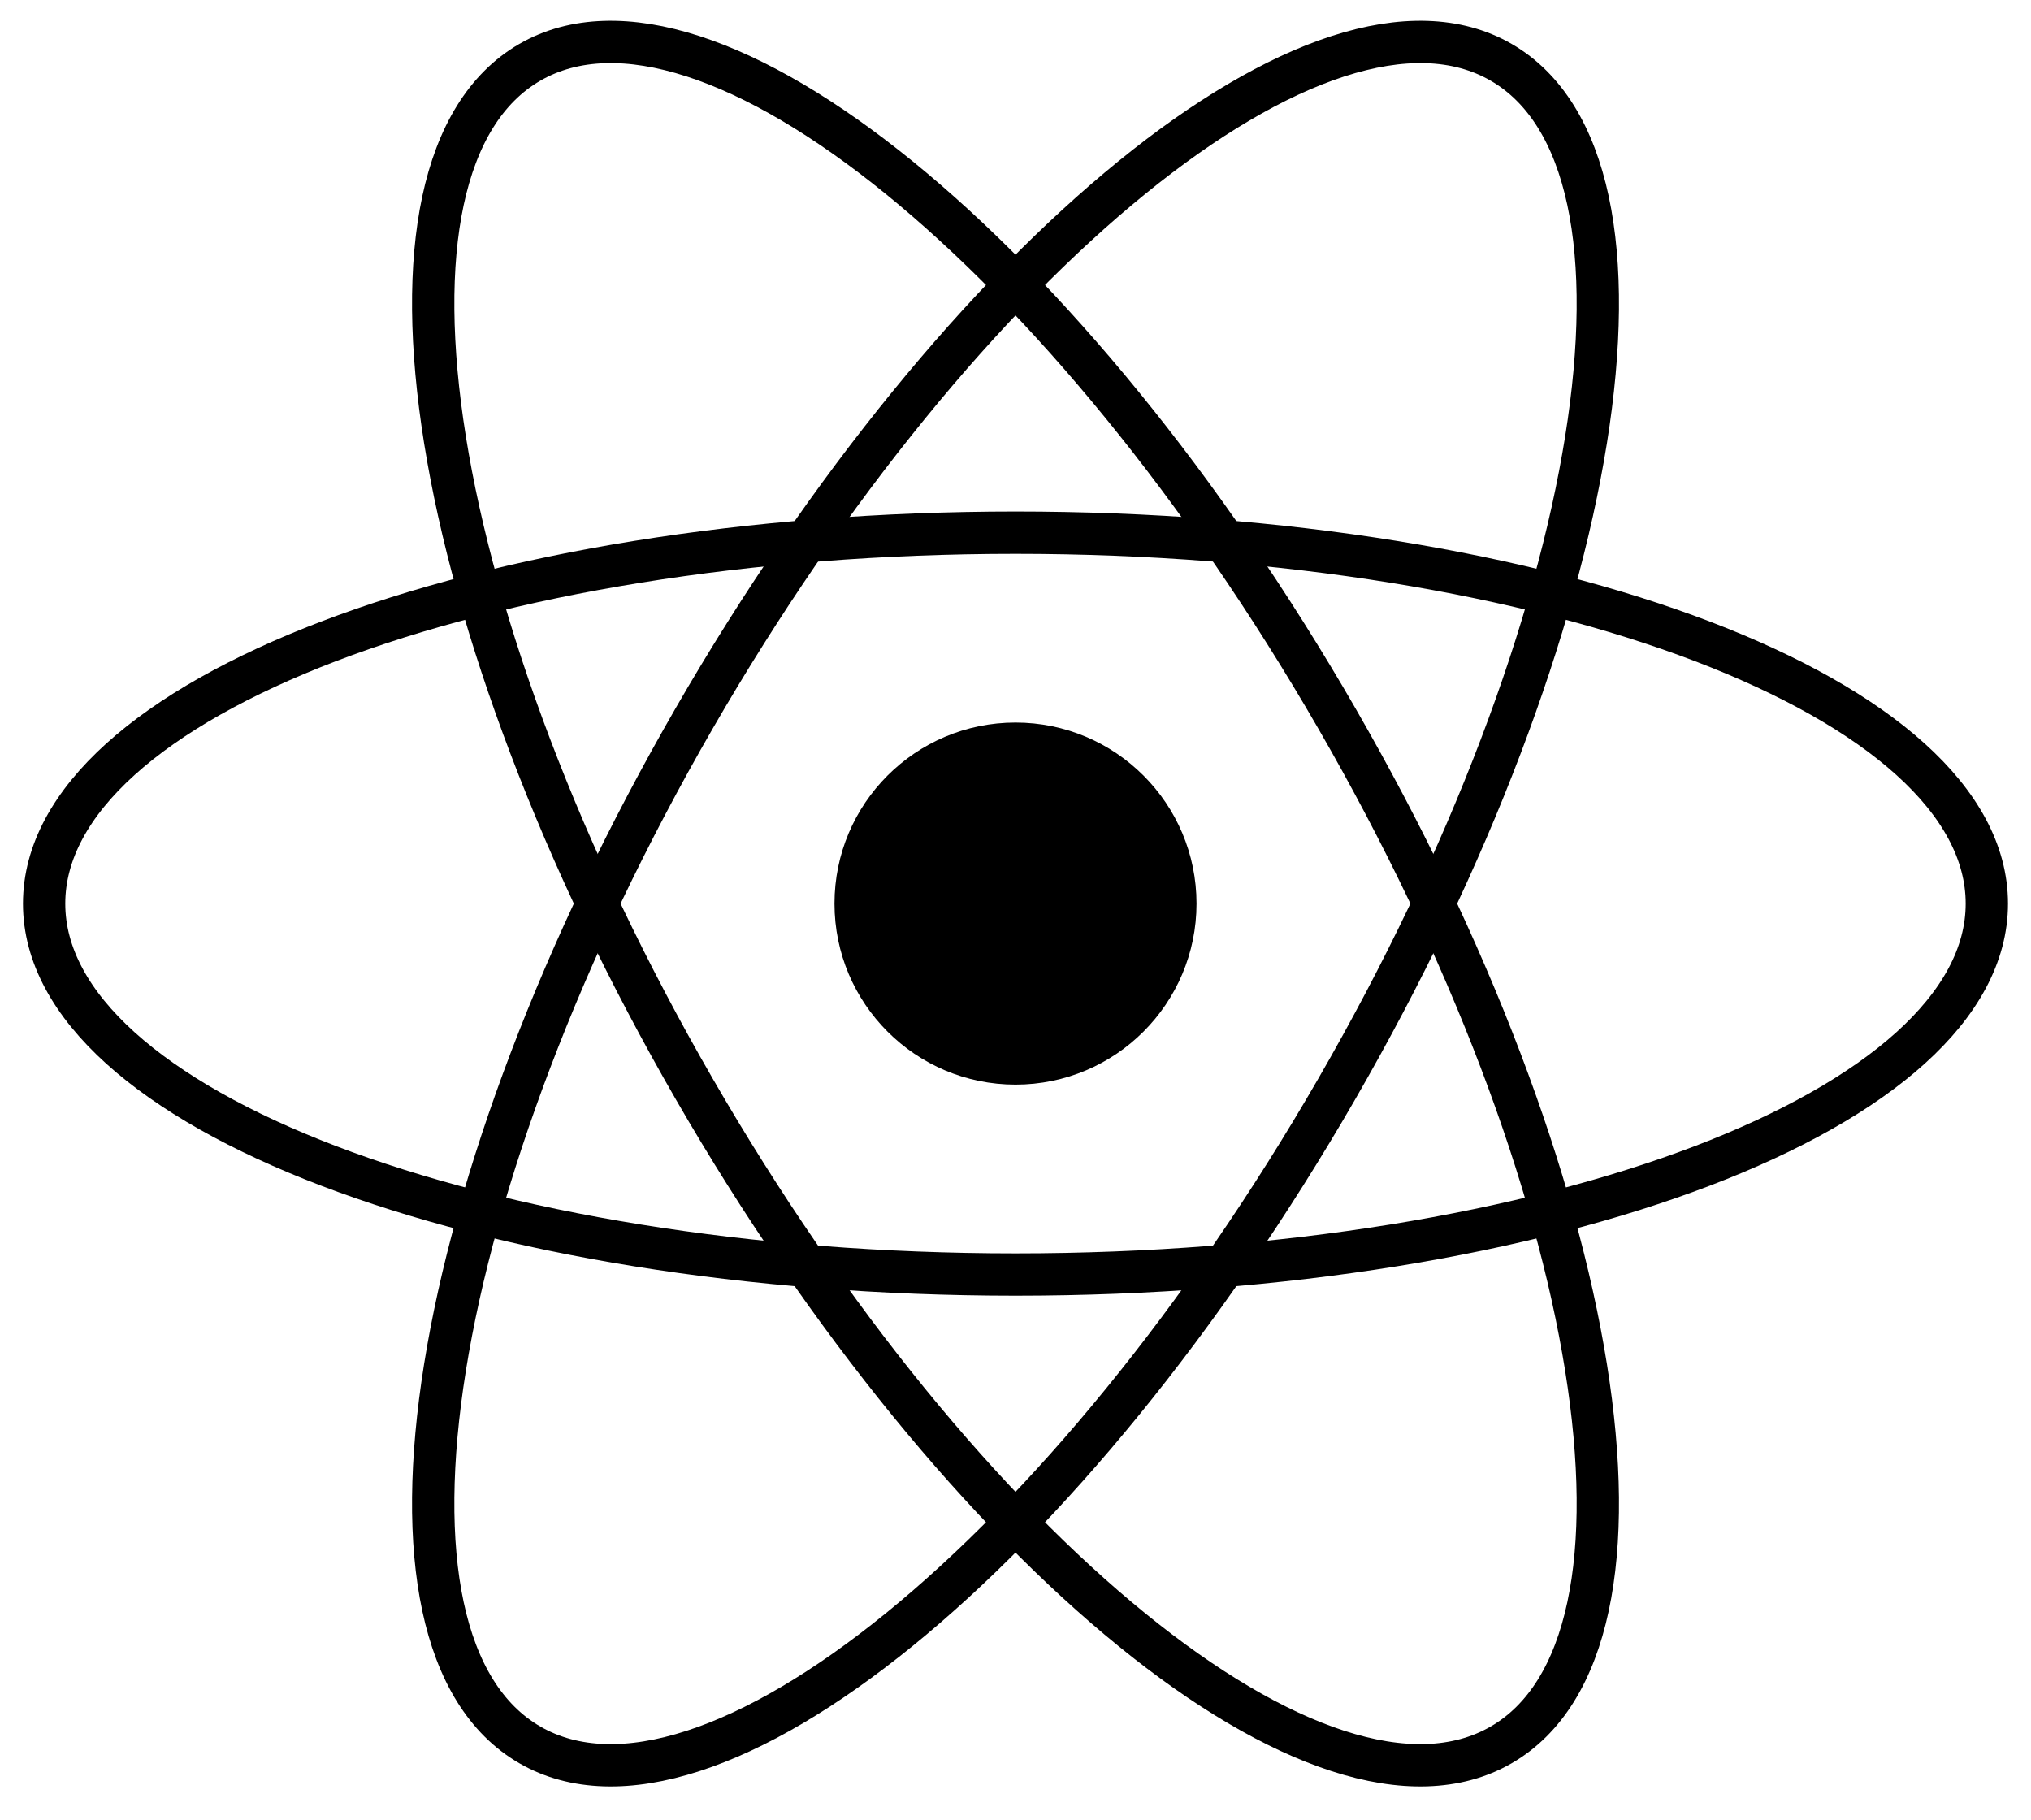
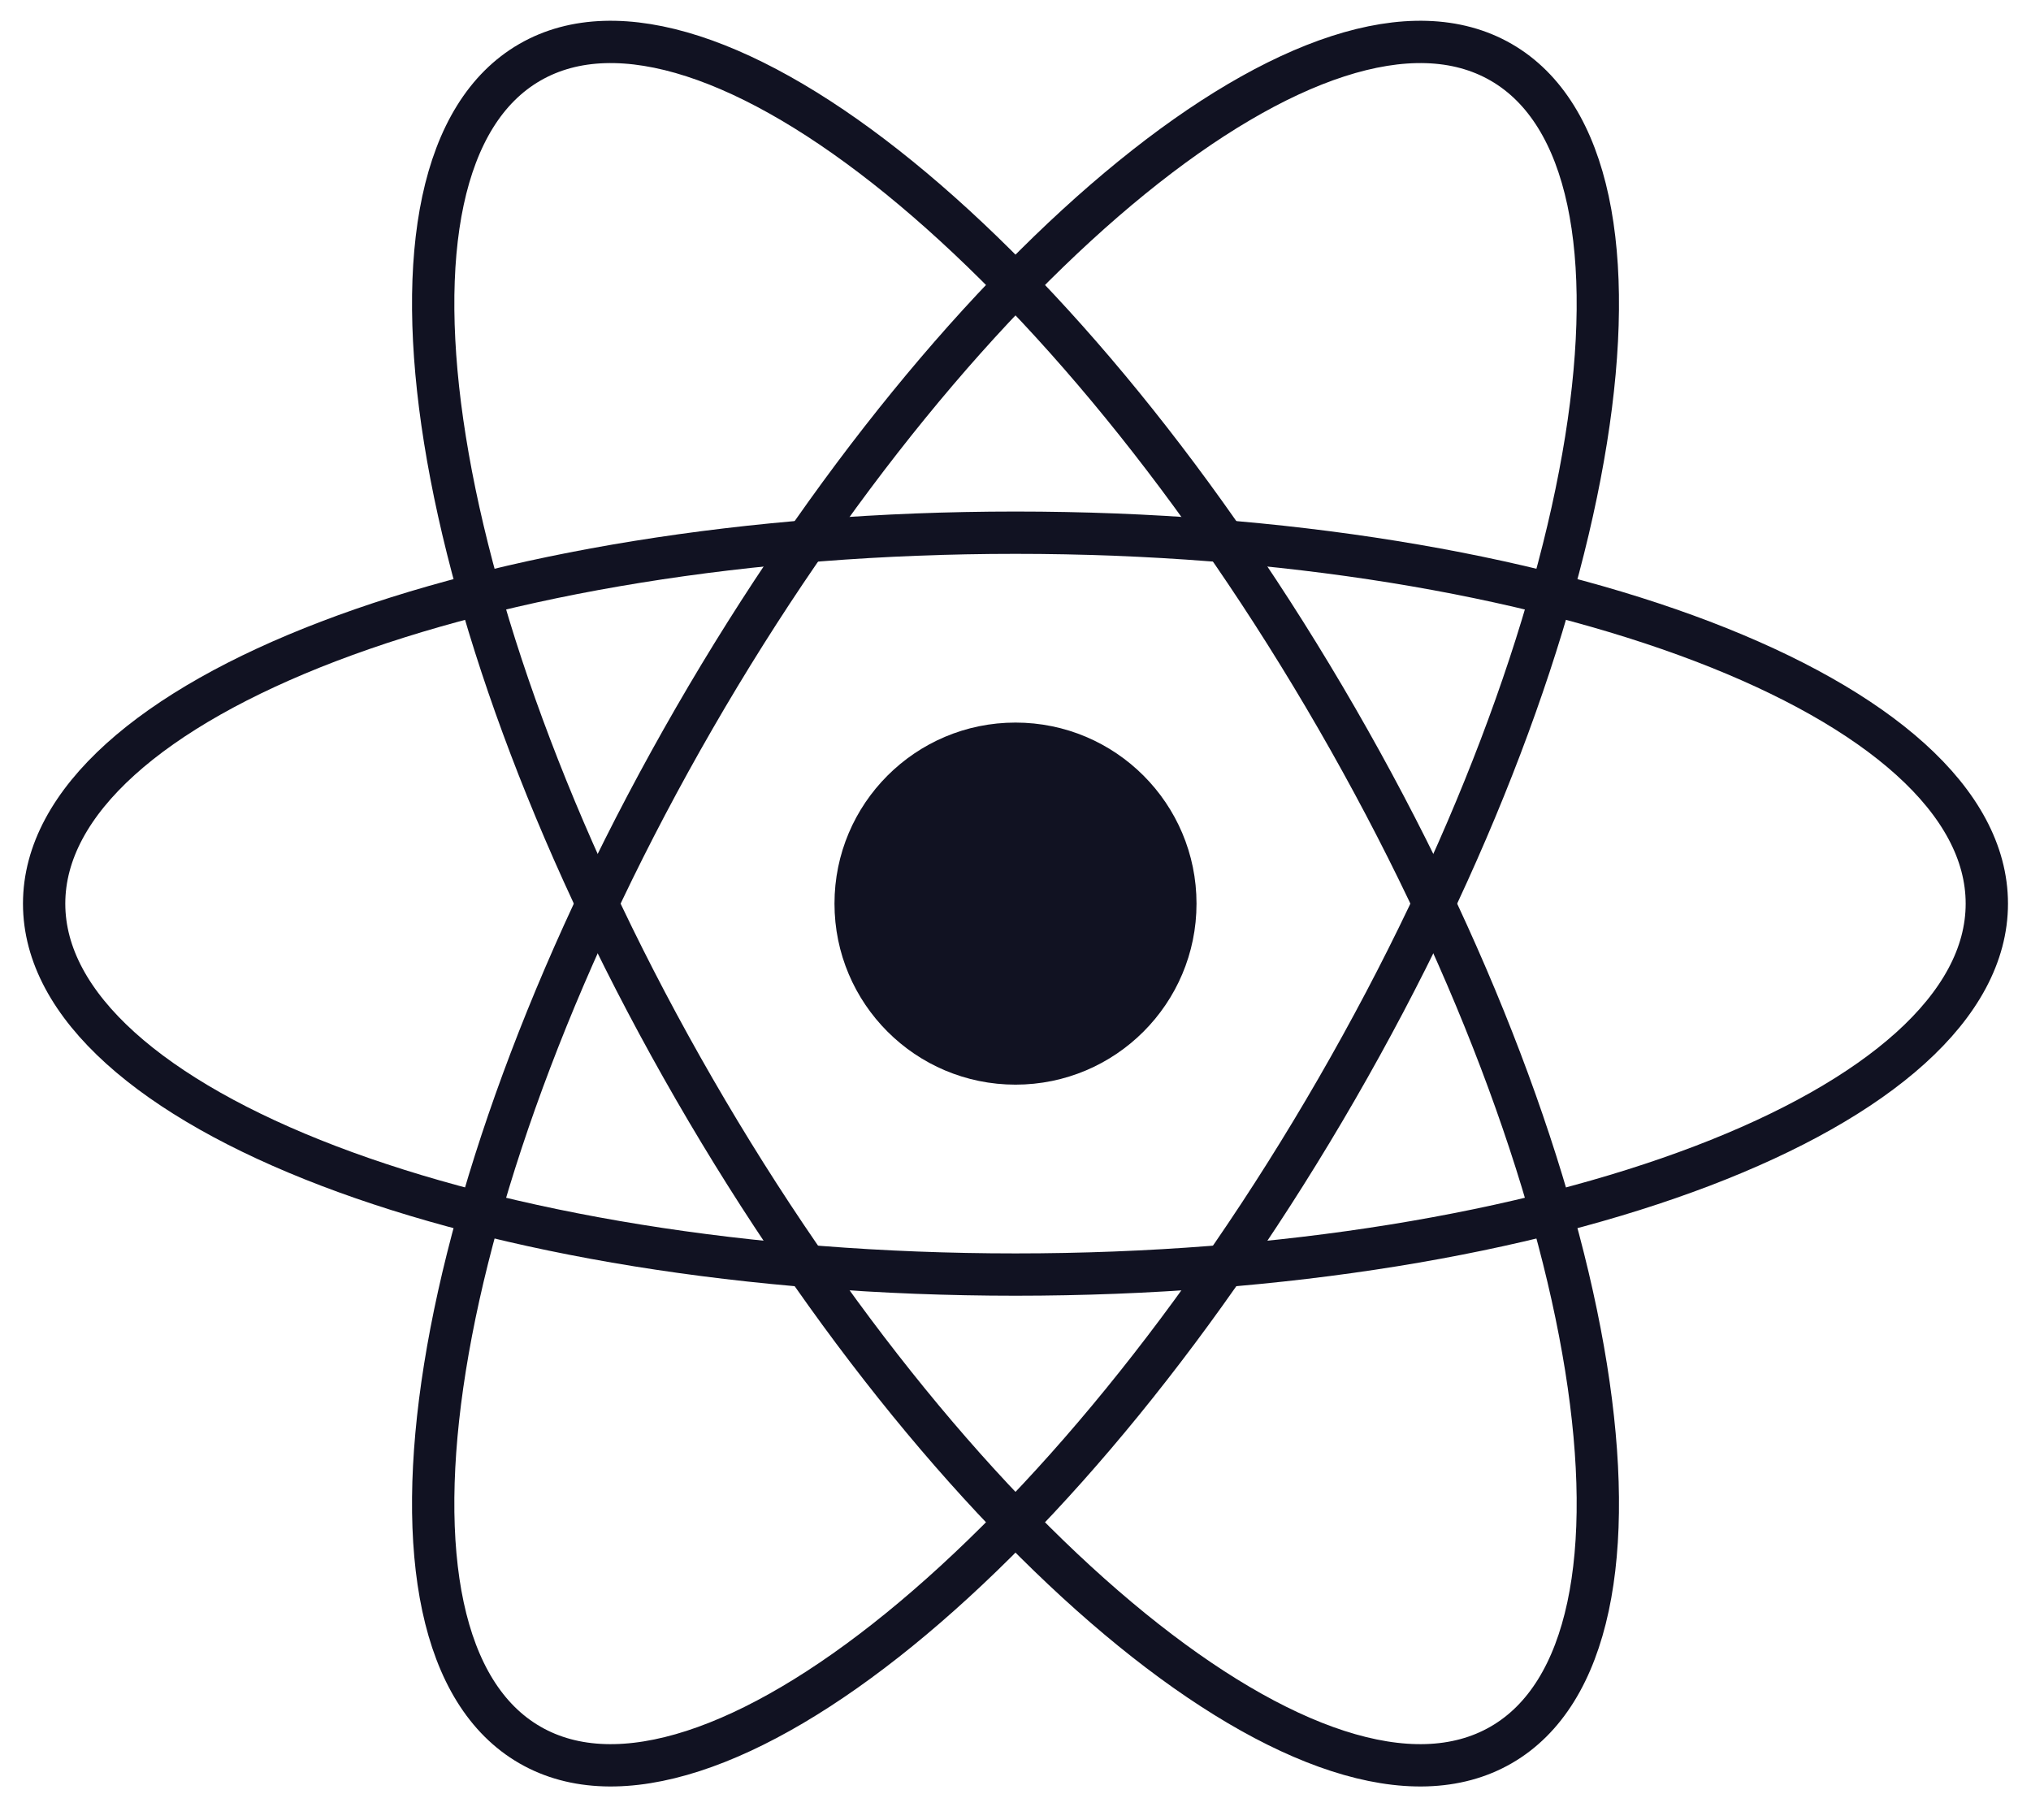
<svg xmlns="http://www.w3.org/2000/svg" width="48" height="43" viewBox="0 0 48 43" fill="none">
  <g>
-     <path d="M24 25.631C26.363 25.631 28.278 23.716 28.278 21.353C28.278 18.99 26.363 17.075 24 17.075C21.637 17.075 19.722 18.99 19.722 21.353C19.722 23.716 21.637 25.631 24 25.631Z" fill="currentColor" />
-     <path d="M24 30.119C36.678 30.119 46.956 26.195 46.956 21.354C46.956 16.513 36.678 12.588 24 12.588C11.321 12.588 1.043 16.513 1.043 21.354C1.043 26.195 11.321 30.119 24 30.119Z" stroke="currentColor" />
-     <path d="M16.409 25.736C22.748 36.716 31.286 43.655 35.478 41.234C39.671 38.814 37.93 27.951 31.591 16.971C25.252 5.991 16.714 -0.948 12.522 1.472C8.33 3.893 10.07 14.756 16.409 25.736Z" stroke="currentColor" />
-     <path d="M16.409 16.971C10.07 27.951 8.33 38.814 12.522 41.234C16.714 43.655 25.252 36.716 31.591 25.736C37.93 14.756 39.671 3.893 35.478 1.472C31.286 -0.948 22.748 5.991 16.409 16.971Z" stroke="currentColor" />
+     <path d="M24 25.631C26.363 25.631 28.278 23.716 28.278 21.353C28.278 18.99 26.363 17.075 24 17.075C21.637 17.075 19.722 18.99 19.722 21.353C19.722 23.716 21.637 25.631 24 25.631Z" fill="#111222" />
+     <path d="M24 30.119C36.678 30.119 46.956 26.195 46.956 21.354C46.956 16.513 36.678 12.588 24 12.588C11.321 12.588 1.043 16.513 1.043 21.354C1.043 26.195 11.321 30.119 24 30.119Z" stroke="#111222" />
+     <path d="M16.409 25.736C22.748 36.716 31.286 43.655 35.478 41.234C39.671 38.814 37.93 27.951 31.591 16.971C25.252 5.991 16.714 -0.948 12.522 1.472C8.33 3.893 10.07 14.756 16.409 25.736Z" stroke="#111222" />
+     <path d="M16.409 16.971C10.07 27.951 8.33 38.814 12.522 41.234C16.714 43.655 25.252 36.716 31.591 25.736C37.93 14.756 39.671 3.893 35.478 1.472C31.286 -0.948 22.748 5.991 16.409 16.971Z" stroke="#111222" />
  </g>
</svg>
